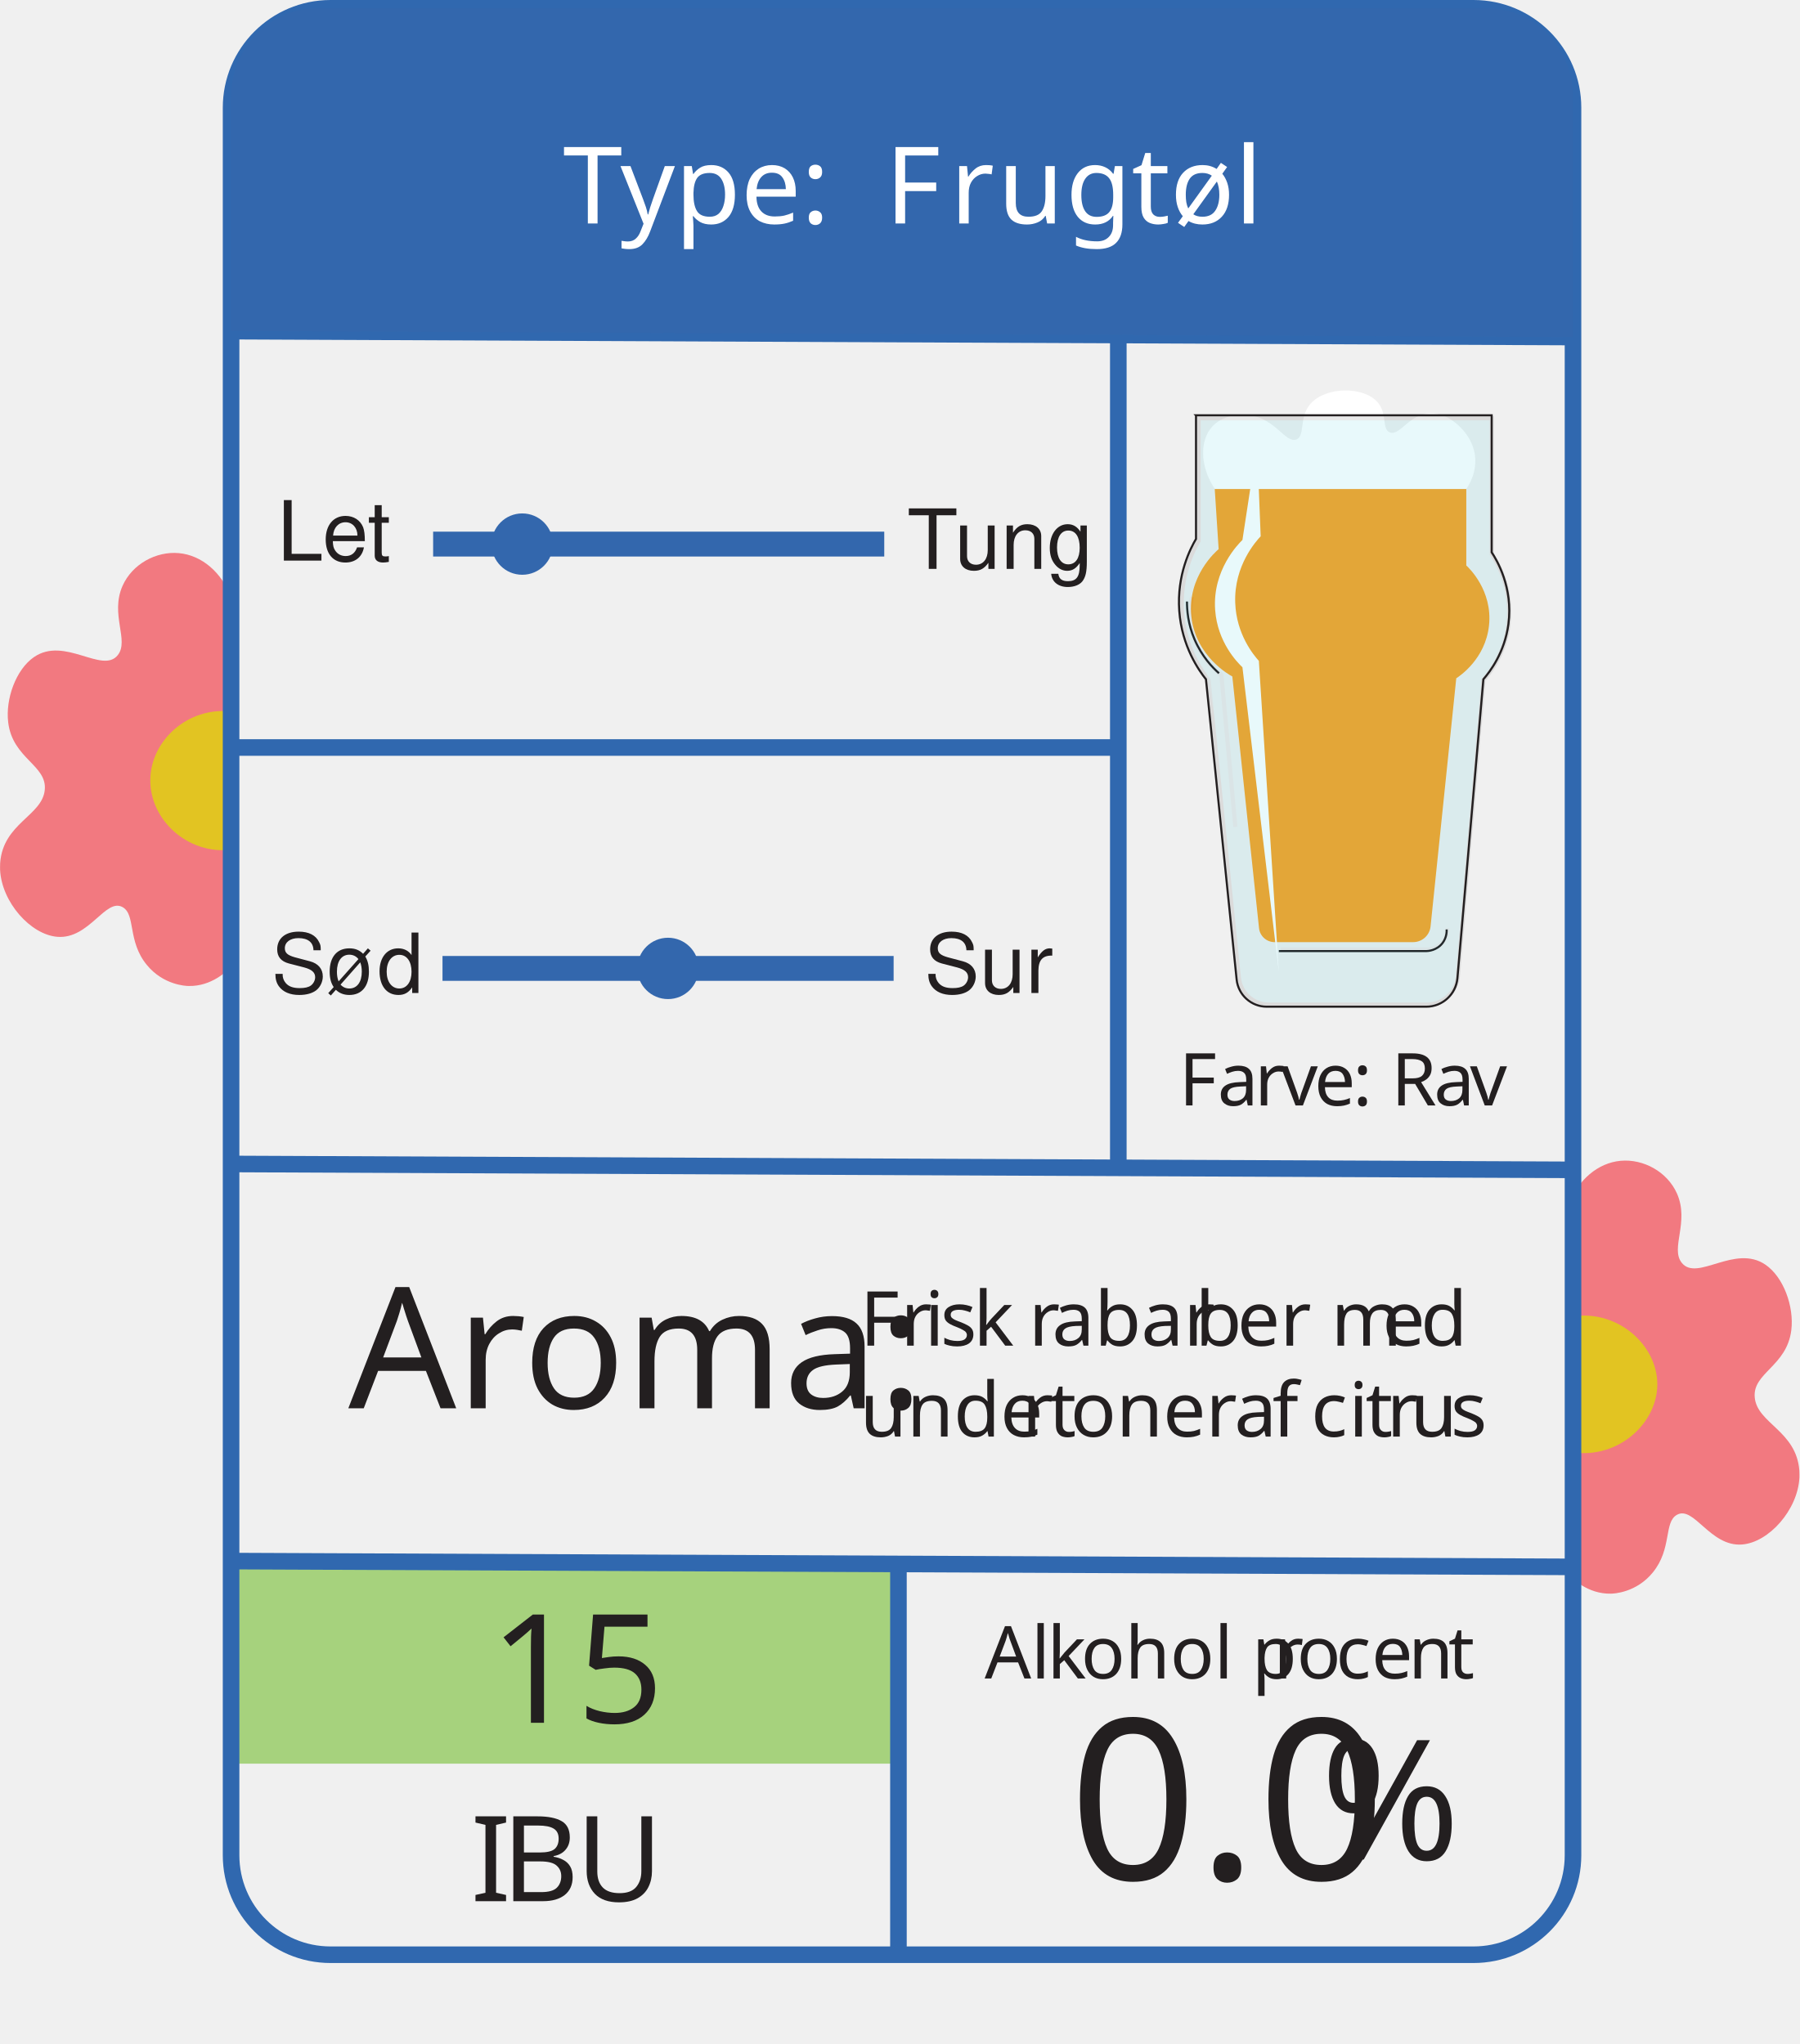
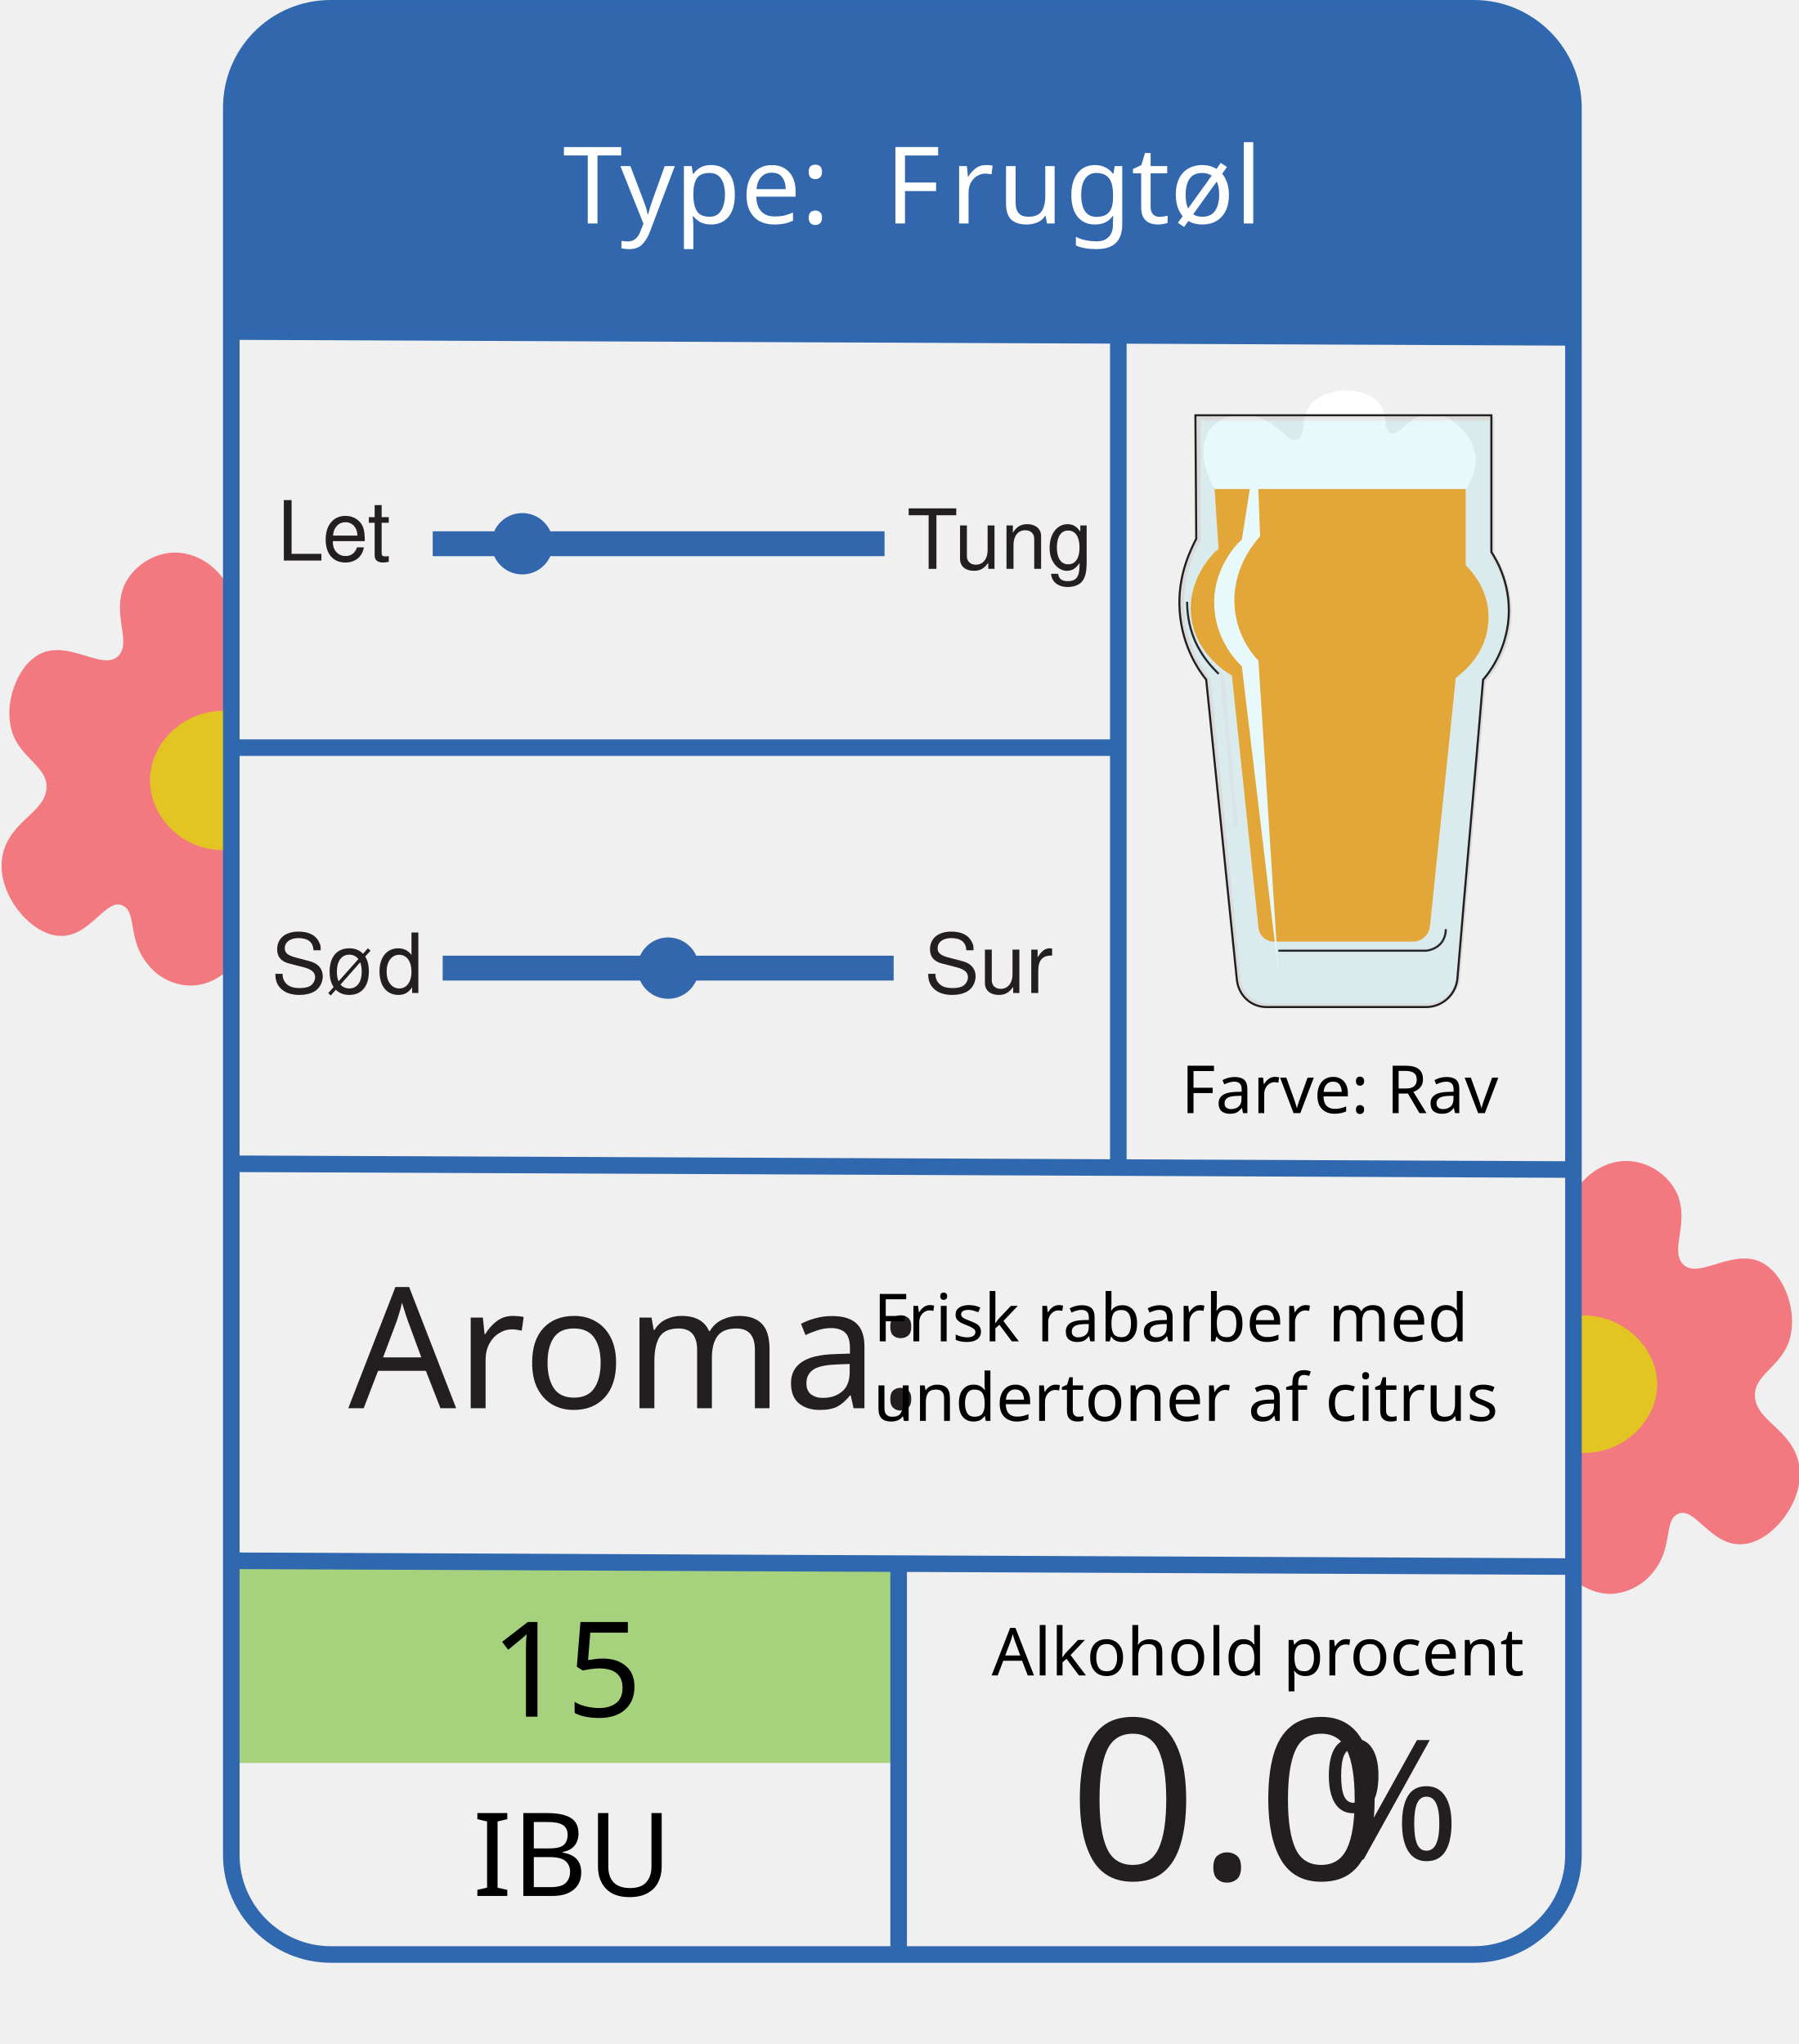
- <svg xmlns="http://www.w3.org/2000/svg" id="Layer_1" data-name="Layer 1" viewBox="0 0 217.04 246.59">
-   <defs>
-     <style>
-       .cls-1 {
-         font-size: 20.19px;
-         letter-spacing: 0em;
-       }
- 
-       .cls-1, .cls-2, .cls-3, .cls-4, .cls-5, .cls-6, .cls-7, .cls-8 {
-         fill: #231f20;
-       }
- 
-       .cls-1, .cls-6, .cls-8 {
-         font-family: GeorgiaBrush, 'Georgia Brush';
-       }
- 
-       .cls-9 {
-         letter-spacing: 0em;
-       }
- 
-       .cls-2 {
-         font-size: 9.14px;
-       }
- 
-       .cls-2, .cls-3, .cls-4, .cls-7 {
-         font-family: AcuminVariableConcept, 'Acumin Variable Concept';
-         font-variation-settings: 'wght' 194, 'wdth' 100, 'slnt' 0;
-       }
- 
-       .cls-10 {
-         letter-spacing: 0em;
-       }
- 
-       .cls-11 {
-         letter-spacing: .02em;
-       }
- 
-       .cls-12 {
-         letter-spacing: -.04em;
-       }
- 
-       .cls-13 {
-         stroke: #3367ad;
-         stroke-width: 3px;
-       }
- 
-       .cls-13, .cls-14, .cls-15, .cls-16, .cls-17 {
-         stroke-miterlimit: 10;
-       }
- 
-       .cls-13, .cls-16, .cls-17 {
-         fill: none;
-       }
- 
-       .cls-18 {
-         letter-spacing: 0em;
-       }
- 
-       .cls-19 {
-         letter-spacing: 0em;
-       }
- 
-       .cls-20 {
-         opacity: .1;
-       }
- 
-       .cls-21 {
-         letter-spacing: 0em;
-       }
- 
-       .cls-22 {
-         letter-spacing: 0em;
-       }
- 
-       .cls-23 {
-         letter-spacing: .03em;
-       }
- 
-       .cls-24 {
-         letter-spacing: 0em;
-       }
- 
-       .cls-25 {
-         letter-spacing: -.07em;
-       }
- 
-       .cls-26 {
-         letter-spacing: 0em;
-       }
- 
-       .cls-27 {
-         letter-spacing: -.01em;
-       }
- 
-       .cls-28 {
-         letter-spacing: -.01em;
-       }
- 
-       .cls-3 {
-         font-size: 8.79px;
-       }
- 
-       .cls-29 {
-         letter-spacing: .01em;
-       }
- 
-       .cls-4 {
-         font-size: 14.32px;
-       }
- 
-       .cls-30 {
-         letter-spacing: 0em;
-       }
- 
-       .cls-31 {
-         font-family: BrightwallPersonalUse, 'Brightwall Personal Use';
-         font-size: 12.91px;
-       }
- 
-       .cls-31, .cls-32 {
-         fill: #fff;
-       }
- 
-       .cls-33 {
-         letter-spacing: 0em;
-       }
- 
-       .cls-14, .cls-15 {
-         stroke-width: .5px;
-       }
- 
-       .cls-14, .cls-15, .cls-34, .cls-35 {
-         fill: #11bed3;
-       }
- 
-       .cls-14, .cls-15, .cls-17 {
-         stroke: #231f20;
-       }
- 
-       .cls-36 {
-         letter-spacing: 0em;
-       }
- 
-       .cls-37 {
-         letter-spacing: -.02em;
-       }
- 
-       .cls-38 {
-         letter-spacing: 0em;
-       }
- 
-       .cls-5 {
-         font-family: Helvetica, Helvetica;
-         font-size: 10px;
-       }
- 
-       .cls-39 {
-         letter-spacing: 0em;
-       }
- 
-       .cls-15 {
-         opacity: .4;
-       }
- 
-       .cls-16 {
-         stroke: #3068af;
-         stroke-width: 2px;
-       }
- 
-       .cls-40 {
-         letter-spacing: .04em;
-       }
- 
-       .cls-41 {
-         letter-spacing: .02em;
-       }
- 
-       .cls-42 {
-         letter-spacing: 0em;
-       }
- 
-       .cls-43 {
-         letter-spacing: -.01em;
-       }
- 
-       .cls-6 {
-         font-size: 27.06px;
-         letter-spacing: 0em;
-       }
- 
-       .cls-34 {
-         opacity: .6;
-       }
- 
-       .cls-34, .cls-44, .cls-35, .cls-45, .cls-46, .cls-47, .cls-32, .cls-48 {
-         stroke-width: 0px;
-       }
- 
-       .cls-49 {
-         letter-spacing: -.04em;
-       }
- 
-       .cls-50 {
-         letter-spacing: 0em;
-       }
- 
-       .cls-51 {
-         letter-spacing: .01em;
-       }
- 
-       .cls-44 {
-         fill: #faa327;
-       }
- 
-       .cls-45 {
-         fill: #e2c422;
-       }
- 
-       .cls-46 {
-         fill: #a6d27d;
-       }
- 
-       .cls-47 {
-         fill: #3367ad;
-       }
- 
-       .cls-48 {
-         fill: #f27980;
-       }
- 
-       .cls-52 {
-         letter-spacing: -.02em;
-       }
- 
-       .cls-53 {
-         letter-spacing: 0em;
-       }
- 
-       .cls-54 {
-         letter-spacing: 0em;
-       }
- 
-       .cls-7 {
-         font-size: 18.3px;
-         letter-spacing: 0em;
-       }
- 
-       .cls-55 {
-         letter-spacing: 0em;
-       }
- 
-       .cls-8 {
-         font-size: 20.4px;
-         letter-spacing: 0em;
-       }
- 
-       .cls-17 {
-         stroke-width: .25px;
-       }
-     </style>
-   </defs>
-   <path class="cls-48" d="m22.75,118.95c-.33,0-3.06-.11-5.05-2.55-2.35-2.87-1.31-6.06-2.91-6.96-2.05-1.16-4.01,3.87-7.85,3.58-3.23-.24-6.74-4.17-6.93-8.09,0-.18-.01-.47.01-.83.36-4.8,5.08-5.68,5.38-8.81.29-2.99-3.87-3.75-4.41-8.13-.35-2.85.94-6.4,3.11-7.89,3.69-2.54,8.25,2.08,10.1-.23,1.42-1.78-.95-4.9.58-8.36,1.17-2.64,4.06-4.2,6.8-3.95,2.74.25,5.16,2.31,6.29,5.34v44.56c-.44.47-2.32,2.38-5.12,2.32Z" />
-   <path class="cls-48" d="m194.29,192.26c.33,0,3.06-.11,5.05-2.55,2.35-2.87,1.31-6.06,2.91-6.96,2.05-1.16,4.01,3.87,7.85,3.58,3.23-.24,6.74-4.17,6.93-8.09,0-.18.01-.47-.01-.83-.36-4.8-5.08-5.68-5.38-8.81-.29-2.99,3.87-3.75,4.41-8.13.35-2.85-.94-6.4-3.11-7.89-3.69-2.54-8.25,2.08-10.1-.23-1.42-1.78.95-4.9-.58-8.36-1.17-2.64-4.06-4.2-6.8-3.95-2.74.25-5.16,2.31-6.29,5.34v44.56c.44.47,2.32,2.38,5.12,2.32Z" />
-   <path class="cls-45" d="m199.89,167c0,4.67-4.65,8.99-10.17,8.22v-16.42c5.51-.77,10.16,3.53,10.17,8.19Z" />
-   <path class="cls-45" d="m18.13,94.04c-.08,4.8,4.42,9.06,9.74,8.48v-16.69c-5.22-.57-9.67,3.5-9.74,8.2Z" />
-   <path class="cls-46" d="m108.36,188.33v24.44H27.87v-24.44h80.49Z" />
-   <rect class="cls-16" x="27.87" y="1" width="161.85" height="234.82" rx="12" ry="12" />
-   <line class="cls-16" x1="27.87" y1="39.95" x2="189.72" y2="40.66" />
-   <line class="cls-16" x1="27.87" y1="188.33" x2="189.72" y2="189.03" />
-   <line class="cls-16" x1="27.43" y1="140.42" x2="189.29" y2="141.13" />
-   <line class="cls-16" x1="134.88" y1="39.46" x2="134.88" y2="140.89" />
-   <line class="cls-16" x1="108.36" y1="188.33" x2="108.36" y2="235.82" />
-   <line class="cls-16" x1="27.87" y1="90.18" x2="134.88" y2="90.18" />
-   <text class="cls-4" transform="translate(56.77 229.36)">
-     <tspan class="cls-29" x="0" y="0">I</tspan>
-     <tspan class="cls-10" x="3.75" y="0">B</tspan>
-     <tspan class="cls-26" x="12.69" y="0">U</tspan>
+ <svg xmlns="http://www.w3.org/2000/svg" version="1.1" id="Layer_1" x="0px" y="0px" viewBox="0 0 217 246.6" style="enable-background:new 0 0 217 246.6;" xml:space="preserve">
+   <style type="text/css">
+ 	.st0{fill:#F27980;}
+ 	.st1{fill:#E2C422;}
+ 	.st2{fill:#A6D27D;}
+ 	.st3{fill:none;stroke:#3068AF;stroke-width:2;stroke-miterlimit:10;}
+ 	.st4{fill:#3367AD;}
+ 	.st5{fill:#FFFFFF;}
+ 	.st6{font-family:'BrightwallPersonalUse';}
+ 	.st7{font-size:12.91px;}
+ 	.st8{fill:#231F20;}
+ 	.st9{font-family:'GeorgiaBrush';}
+ 	.st10{font-size:27.06px;}
+ 	.st11{font-size:20.19px;}
+ 	.st12{fill:none;stroke:#231F20;stroke-width:0.25;stroke-miterlimit:10;}
+ 	.st13{fill:#FAA327;}
+ 	.st14{fill:none;stroke:#3367AD;stroke-width:3;stroke-miterlimit:10;}
+ 	.st15{font-family:'Helvetica';}
+ 	.st16{font-size:10px;}
+ 	.st17{opacity:0.1;}
+ 	.st18{fill:#11BED3;}
+ 	.st19{fill:#11BED3;stroke:#231F20;stroke-width:0.5;stroke-miterlimit:10;}
+ 	.st20{opacity:0.6;fill:#11BED3;enable-background:new    ;}
+ 	.st21{opacity:0.4;fill:#11BED3;stroke:#231F20;stroke-width:0.5;stroke-miterlimit:10;enable-background:new    ;}
+ 	.st22{font-size:20.4px;}
+ 	.st23{fill:none;}
+ 	.st24{font-family:'Helvetica-Light';}
+ 	.st25{font-size:8px;}
+ 	.st26{font-size:14px;}
+ 	.st27{font-size:16px;}
+ </style>
+   <path class="st0" d="M22.8,118.9c-0.3,0-3.1-0.1-5-2.6c-2.4-2.9-1.3-6.1-2.9-7c-2.1-1.2-4,3.9-7.8,3.6c-3.2-0.2-6.7-4.2-6.9-8.1  c0-0.2,0-0.5,0-0.8c0.4-4.8,5.1-5.7,5.4-8.8c0.3-3-3.9-3.8-4.4-8.1c-0.4-2.8,0.9-6.4,3.1-7.9c3.7-2.5,8.2,2.1,10.1-0.2  c1.4-1.8-0.9-4.9,0.6-8.4c1.2-2.6,4.1-4.2,6.8-3.9s5.2,2.3,6.3,5.3v44.6C27.4,117.1,25.6,119,22.8,118.9z" />
+   <path class="st0" d="M194.3,192.3c0.3,0,3.1-0.1,5.1-2.6c2.4-2.9,1.3-6.1,2.9-7c2.1-1.2,4,3.9,7.9,3.6c3.2-0.2,6.7-4.2,6.9-8.1  c0-0.2,0-0.5,0-0.8c-0.4-4.8-5.1-5.7-5.4-8.8c-0.3-3,3.9-3.8,4.4-8.1c0.4-2.9-0.9-6.4-3.1-7.9c-3.7-2.5-8.2,2.1-10.1-0.2  c-1.4-1.8,0.9-4.9-0.6-8.4c-1.2-2.6-4.1-4.2-6.8-3.9s-5.2,2.3-6.3,5.3v44.6C189.6,190.4,191.5,192.3,194.3,192.3z" />
+   <path class="st1" d="M199.9,167c0,4.7-4.6,9-10.2,8.2v-16.4C195.2,158,199.9,162.3,199.9,167L199.9,167z" />
+   <path class="st1" d="M18.1,94c-0.1,4.8,4.4,9.1,9.7,8.5V85.8C22.6,85.3,18.2,89.3,18.1,94L18.1,94z" />
+   <path class="st2" d="M108.4,188.3v24.4H27.9v-24.4H108.4z" />
+   <path class="st3" d="M39.9,1h137.9c6.6,0,12,5.4,12,12v210.8c0,6.6-5.4,12-12,12H39.9c-6.6,0-12-5.4-12-12V13  C27.9,6.4,33.2,1,39.9,1z" />
+   <line class="st3" x1="27.9" y1="40" x2="189.7" y2="40.7" />
+   <line class="st3" x1="27.9" y1="188.3" x2="189.7" y2="189" />
+   <line class="st3" x1="27.4" y1="140.4" x2="189.3" y2="141.1" />
+   <line class="st3" x1="134.9" y1="39.5" x2="134.9" y2="140.9" />
+   <line class="st3" x1="108.4" y1="188.3" x2="108.4" y2="235.8" />
+   <line class="st3" x1="27.9" y1="90.2" x2="134.9" y2="90.2" />
+   <path class="st4" d="M189.7,40.7c-53.9-0.2-107.9-0.5-161.9-0.7V11.7C27.9,5.8,32.5,1,38.2,1h141.1c5.7,0,10.4,4.8,10.4,10.7V40.7z" />
+   <text transform="matrix(1 0 0 1 67.9 26.96)" class="st5 st6 st7">Type: </text>
+   <text transform="matrix(1 0 0 1 106.76 26.96)" class="st5 st6 st7">F</text>
+   <text transform="matrix(1 0 0 1 114.6 26.96)" class="st5 st6 st7">r</text>
+   <text transform="matrix(1 0 0 1 120.34 26.96)" class="st5 st6 st7">u</text>
+   <text transform="matrix(1 0 0 1 128.53 26.96)" class="st5 st6 st7">gtøl</text>
+   <text transform="matrix(1 0 0 1 128.93 226.76)" class="st8 st9 st10">0.0</text>
+   <text transform="matrix(1 0 0 1 159.31 224.34)" class="st8 st9 st11">%</text>
+   <g>
+     <path class="st5" d="M176.9,59h-30.3c-1.8-2.7-1.9-5.9-0.3-7.6c1.2-1.2,3.1-1.6,4.6-1.3c3.1,0.5,4.3,3.4,5.6,2.9   c1.1-0.4,0.3-2.7,1.7-4.3c1.9-2.1,6.4-2.1,8.1-0.1c1.2,1.4,0.5,3.2,1.4,3.6c1.2,0.5,2.4-2.3,4.9-2.3c1.9,0,3.6,1.5,4.5,2.8   c0.7,1,0.8,2,0.9,2.2C178.2,56.9,177.1,58.6,176.9,59L176.9,59z" />
+     <path class="st12" d="M144.2,50.1h35.7v16.5c0.6,0.9,2.6,4.2,2,8.7c-0.5,3.5-2.2,5.8-3,6.7c-1,12-2.1,24-3.1,36.1   c-0.2,1.9-1.8,3.4-3.8,3.4h-19.2c-1.9,0-3.4-1.4-3.6-3.3l-3.7-36.2c-0.8-1-2.9-3.9-3.2-8.3c-0.3-4.3,1.4-7.5,2-8.7L144.2,50.1   L144.2,50.1z" />
+     <path class="st13" d="M146.5,59h30.3v9.2c0.3,0.3,3.2,3,2.7,7.2c-0.4,4-3.6,6.1-3.9,6.4c-1,10-2.1,20-3.1,29.9   c-0.1,1.1-1,1.9-2.1,1.9h-16.7c-1,0-1.8-0.7-1.9-1.7l-3.2-30.4c-0.3-0.2-4.4-2.4-4.9-7.2c-0.5-4.8,3-7.9,3.3-8.1   C146.8,63.8,146.7,61.4,146.5,59L146.5,59z" />
+     <path class="st5" d="M151.6,53.6l0.4,11.1c-0.5,0.6-3.2,3.5-3.1,8c0.1,3.8,2.2,6.3,2.9,7c0.8,12.5,1.6,25,2.4,37.5l-4.4-36.8   c-0.6-0.6-3-3-3.3-6.9c-0.4-4.8,2.8-8,3.3-8.4C150.4,61.3,151,57.5,151.6,53.6z" />
+     <path class="st12" d="M143.2,72.6c0,1,0.1,2.7,0.9,4.6c0.9,2.1,2.2,3.4,2.9,4.1" />
+     <path class="st12" d="M154.2,114.7H172c0.1,0,1.2-0.1,1.9-1c0.5-0.7,0.5-1.4,0.5-1.6" />
+   </g>
+   <line class="st14" x1="53.4" y1="116.8" x2="107.8" y2="116.8" />
+   <circle class="st4" cx="80.6" cy="116.8" r="3.7" />
+   <line class="st14" x1="52.2" y1="65.6" x2="106.7" y2="65.6" />
+   <circle class="st4" cx="63" cy="65.6" r="3.7" />
+   <text transform="matrix(1 0 0 1 33.44 67.63)" class="st8 st15 st16">Let</text>
+   <g class="st17">
+     <path class="st18" d="M176.9,59.3h-30.1c-1.8-2.7-1.8-5.8-0.3-7.5c1.1-1.2,3.1-1.5,4.5-1.3c3,0.5,4.3,3.4,5.5,2.9   c0.4-0.2,0.9-0.8,1-2.9h9.4c0,0.8,0.2,1.8,0.8,2c1.1,0.5,2.4-2.2,4.9-2.3c1.9,0,3.6,1.4,4.4,2.7c0.7,1,0.8,1.9,0.9,2.2   C178.3,57.2,177.2,58.9,176.9,59.3L176.9,59.3z" />
+     <path class="st19" d="M144.6,50.5h35.4v16.4c0.6,0.9,2.6,4.2,2,8.6c-0.4,3.4-2.2,5.7-3,6.6c-1,11.9-2.1,23.8-3.1,35.8   c-0.2,1.9-1.8,3.4-3.7,3.4H153c-1.9,0-3.4-1.4-3.6-3.2L145.8,82c-0.8-1-2.9-3.9-3.2-8.2c-0.3-4.3,1.3-7.5,2-8.6L144.6,50.5   L144.6,50.5z" />
+     <path class="st18" d="M146.8,59.3h30.1v9.1c0.3,0.3,3.2,3,2.7,7.2c-0.4,4-3.5,6.1-3.9,6.3c-1,9.9-2.1,19.8-3.1,29.7   c-0.1,1.1-1,1.9-2.1,1.9H154c-1,0-1.8-0.7-1.9-1.7l-3.2-30.1c-0.5-0.3-3.9-2.8-4.4-7.4c-0.4-4.5,2.3-7.4,2.8-7.9   C147.1,64.1,147,61.7,146.8,59.3L146.8,59.3z" />
+     <path class="st20" d="M151.9,54l0.4,11c-0.5,0.6-3.2,3.5-3.1,7.9c0.1,3.8,2.2,6.3,2.8,7c0.8,12.4,1.6,24.8,2.4,37.2l-4.4-36.5   c-0.6-0.6-3-3-3.3-6.9c-0.4-4.8,2.8-7.9,3.3-8.4C150.7,61.6,151.3,57.7,151.9,54L151.9,54z" />
+     <path class="st21" d="M143.8,72c-0.2,0.8-0.5,2.8,0.4,5.2c0.9,2.4,2.5,3.7,3.2,4.2c0.6,6.1,1.1,12.2,1.7,18.3" />
+     <path class="st21" d="M154.5,114.6h17.6c0.1,0,1.2-0.1,1.9-1c0.5-0.7,0.5-1.4,0.5-1.6" />
+     <path class="st18" d="M163.6,59.3h13.5v9.1c0.3,0.3,3.2,3,2.7,7.2c-0.4,4-3.5,6.1-3.9,6.3c-1,9.9-2.1,19.8-3.1,29.7   c-0.1,1.1-1,1.9-2.1,1.9h-6.2c2.1-16.9,1.3-26.3,0-31.7c-0.2-1.1-1.1-4.3-1.4-8.8C162.6,67.2,163.1,62.4,163.6,59.3L163.6,59.3z" />
+   </g>
+   <text transform="matrix(1 0 0 1 42.01 169.9)" class="st8 st9 st22">Aroma:</text>
+   <text transform="matrix(1 0 0 1 109.41 68.63)" class="st8 st15 st16">T</text>
+   <text transform="matrix(1 0 0 1 115.15 68.63)" class="st8 st15 st16">ung</text>
+   <text transform="matrix(1 0 0 1 32.73 119.8)" class="st8 st15 st16">Sød</text>
+   <text transform="matrix(1 0 0 1 111.48 119.8)" class="st8 st15 st16">Sur</text>
+   <rect x="105.3" y="156.1" class="st23" width="74.3" height="32.3" />
+   <text transform="matrix(1 0 0 1 105.3434 161.828)">
+     <tspan x="0" y="0" class="st24 st25">Frisk rabarber med </tspan>
+     <tspan x="0" y="9.6" class="st24 st25">undertoner af citrus</tspan>
  </text>
-   <text class="cls-7" transform="translate(59.11 207.84)">
-     <tspan x="0" y="0">15</tspan>
-   </text>
-   <text class="cls-3" transform="translate(142.19 133.36)">
-     <tspan class="cls-37" x="0" y="0">F</tspan>
-     <tspan class="cls-50" x="4.65" y="0">a</tspan>
-     <tspan class="cls-40" x="9.13" y="0">r</tspan>
-     <tspan class="cls-21" x="12.28" y="0">v</tspan>
-     <tspan class="cls-11" x="16.33" y="0">e</tspan>
-     <tspan class="cls-21" x="20.96" y="0">: R</tspan>
-     <tspan class="cls-27" x="30.74" y="0">a</tspan>
-     <tspan class="cls-21" x="35.1" y="0">v</tspan>
-   </text>
-   <path class="cls-47" d="m189.72,40.66c-53.95-.24-107.9-.49-161.85-.73V11.67c0-5.87,4.66-10.67,10.36-10.67h141.13c5.7,0,10.36,4.8,10.36,10.67v28.99Z" />
-   <text class="cls-31" transform="translate(67.9 26.96)">
-     <tspan class="cls-54" x="0" y="0">Type: </tspan>
-     <tspan class="cls-25" x="38.86" y="0">F</tspan>
-     <tspan class="cls-41" x="46.7" y="0">r</tspan>
-     <tspan class="cls-49" x="52.44" y="0">u</tspan>
-     <tspan class="cls-38" x="60.63" y="0">gtøl</tspan>
-   </text>
-   <text class="cls-6" transform="translate(128.93 226.76)">
-     <tspan x="0" y="0">0.0</tspan>
-   </text>
-   <text class="cls-1" transform="translate(159.31 224.34)">
-     <tspan x="0" y="0">%</tspan>
-   </text>
-   <g>
-     <path class="cls-32" d="m176.85,59h-30.32c-1.84-2.74-1.85-5.89-.29-7.57,1.16-1.25,3.1-1.56,4.56-1.33,3.09.48,4.27,3.41,5.55,2.92,1.12-.43.26-2.68,1.73-4.33,1.86-2.08,6.42-2.1,8.09-.14,1.18,1.38.47,3.2,1.44,3.61,1.21.51,2.37-2.26,4.91-2.31,1.9-.04,3.63,1.45,4.48,2.75.67,1.01.83,1.95.87,2.17.35,2.14-.73,3.8-1.04,4.24Z" />
-     <path class="cls-17" d="m144.24,50.1h35.67v16.53c.58.88,2.61,4.2,2.02,8.67-.46,3.46-2.25,5.76-3.02,6.65-1.04,12.02-2.08,24.04-3.13,36.05-.17,1.95-1.8,3.45-3.76,3.45h-19.24c-1.87,0-3.44-1.42-3.63-3.28l-3.7-36.22c-.82-1.03-2.91-3.94-3.22-8.26-.31-4.34,1.35-7.53,2.02-8.67v-14.91Z" />
-     <path class="cls-44" d="m146.53,59h30.32v9.22c.32.29,3.19,3.03,2.74,7.24-.43,4.04-3.55,6.11-3.95,6.37-1.03,9.98-2.06,19.96-3.1,29.94-.11,1.07-1.02,1.89-2.1,1.89h-16.71c-.97,0-1.78-.73-1.88-1.69l-3.22-30.36c-.32-.17-4.42-2.4-4.94-7.24-.52-4.84,3.01-7.89,3.29-8.12-.16-2.41-.31-4.83-.47-7.24Z" />
-     <path class="cls-32" d="m151.61,53.62l.44,11.08c-.52.55-3.23,3.51-3.07,8.01.13,3.83,2.24,6.34,2.85,7.02.8,12.51,1.61,25.02,2.41,37.54l-4.39-36.77c-.61-.58-3.01-3.01-3.29-6.91-.35-4.83,2.83-8,3.29-8.45.59-3.84,1.17-7.68,1.76-11.52Z" />
-     <path class="cls-17" d="m143.16,72.57c0,.99.1,2.68.92,4.58.89,2.08,2.18,3.4,2.94,4.07" />
-     <path class="cls-17" d="m154.24,114.74h17.8c.15,0,1.25-.05,1.95-.98.51-.68.5-1.41.49-1.63" />
-   </g>
-   <line class="cls-13" x1="53.37" y1="116.83" x2="107.78" y2="116.83" />
-   <circle class="cls-47" cx="80.57" cy="116.83" r="3.7" />
-   <line class="cls-13" x1="52.24" y1="65.64" x2="106.65" y2="65.64" />
-   <circle class="cls-47" cx="62.99" cy="65.64" r="3.7" />
-   <text class="cls-5" transform="translate(33.44 67.63)">
-     <tspan x="0" y="0">Let</tspan>
-   </text>
-   <g class="cls-20">
-     <path class="cls-35" d="m176.89,59.28h-30.06c-1.82-2.72-1.83-5.84-.29-7.5,1.15-1.24,3.07-1.55,4.52-1.32,3.01.47,4.28,3.38,5.51,2.89.44-.17.91-.79.96-2.89h9.44c.03.81.18,1.77.77,2.04,1.14.51,2.41-2.24,4.87-2.29,1.88-.04,3.6,1.44,4.44,2.72.66,1,.82,1.93.86,2.15.34,2.12-.72,3.77-1.03,4.21Z" />
-     <path class="cls-14" d="m144.56,50.46h35.37v16.39c.58.88,2.58,4.17,2,8.59-.45,3.43-2.23,5.71-3,6.59-1.03,11.92-2.07,23.83-3.1,35.75-.17,1.93-1.79,3.42-3.73,3.42h-19.08c-1.86,0-3.41-1.41-3.6-3.25l-3.66-35.92c-.81-1.02-2.89-3.91-3.2-8.19-.31-4.31,1.34-7.47,2-8.59v-14.79Z" />
-     <path class="cls-35" d="m146.83,59.28h30.06v9.14c.31.29,3.16,3.01,2.72,7.18-.42,4.01-3.52,6.06-3.92,6.31-1.02,9.89-2.05,19.79-3.07,29.69-.11,1.06-1.01,1.87-2.08,1.87h-16.56c-.96,0-1.76-.72-1.86-1.67l-3.2-30.1c-.47-.32-3.94-2.75-4.38-7.36-.42-4.46,2.33-7.44,2.75-7.87-.15-2.39-.31-4.79-.46-7.18Z" />
-     <path class="cls-34" d="m151.86,53.95l.44,10.99c-.52.55-3.2,3.48-3.05,7.94.13,3.8,2.22,6.29,2.83,6.96.8,12.41,1.6,24.81,2.39,37.22l-4.35-36.46c-.61-.58-2.99-2.99-3.26-6.86-.35-4.79,2.81-7.94,3.26-8.38.58-3.81,1.16-7.62,1.74-11.43Z" />
-     <path class="cls-15" d="m143.77,72.01c-.17.8-.51,2.84.37,5.21.89,2.38,2.51,3.71,3.17,4.19.56,6.12,1.12,12.24,1.69,18.35" />
-     <path class="cls-15" d="m154.48,114.55h17.65c.15,0,1.24-.05,1.94-.97.51-.67.5-1.4.48-1.61" />
-     <path class="cls-35" d="m163.58,59.28h13.51v9.14c.31.29,3.16,3.01,2.72,7.18-.42,4.01-3.52,6.06-3.92,6.31-1.02,9.89-2.05,19.79-3.07,29.69-.11,1.06-1.01,1.87-2.08,1.87h-6.21c2.09-16.94,1.28-26.27,0-31.74-.25-1.07-1.05-4.29-1.43-8.75-.49-5.77,0-10.56.48-13.7Z" />
-   </g>
-   <text class="cls-3" transform="translate(118.76 202.49)">
-     <tspan class="cls-21" x="0" y="0">Al</tspan>
-     <tspan class="cls-53" x="7.55" y="0">k</tspan>
-     <tspan class="cls-50" x="11.62" y="0">ohol p</tspan>
-     <tspan class="cls-30" x="34.85" y="0">r</tspan>
-     <tspan class="cls-22" x="37.64" y="0">o</tspan>
-     <tspan class="cls-33" x="42.36" y="0">c</tspan>
-     <tspan class="cls-21" x="46.67" y="0">e</tspan>
-     <tspan class="cls-39" x="51.1" y="0">n</tspan>
-     <tspan class="cls-21" x="55.91" y="0">t</tspan>
-   </text>
-   <text class="cls-8" transform="translate(42.01 169.9)">
-     <tspan x="0" y="0">Aroma:</tspan>
-   </text>
-   <text class="cls-2" transform="translate(103.73 162.34)">
-     <tspan class="cls-28" x="0" y="0">F</tspan>
-     <tspan class="cls-42" x="4.9" y="0">r</tspan>
-     <tspan class="cls-18" x="7.79" y="0">i</tspan>
-     <tspan class="cls-42" x="9.7" y="0">s</tspan>
-     <tspan x="13.68" y="0">k </tspan>
-     <tspan class="cls-52" x="20.34" y="0">r</tspan>
-     <tspan x="23.15" y="0">abar</tspan>
-     <tspan class="cls-9" x="40.42" y="0">b</tspan>
-     <tspan x="45.5" y="0">er m</tspan>
-     <tspan class="cls-55" x="63" y="0">e</tspan>
-     <tspan x="67.63" y="0">d </tspan>
-     <tspan x="0" y="10.97">unde</tspan>
-     <tspan class="cls-23" x="19.54" y="10.97">r</tspan>
-     <tspan class="cls-19" x="22.78" y="10.97">t</tspan>
-     <tspan x="25.37" y="10.97">oner </tspan>
-     <tspan class="cls-18" x="45.13" y="10.97">a</tspan>
-     <tspan x="49.73" y="10.97">f </tspan>
-     <tspan class="cls-51" x="54.4" y="10.97">c</tspan>
-     <tspan class="cls-36" x="58.94" y="10.97">i</tspan>
-     <tspan class="cls-24" x="60.96" y="10.97">t</tspan>
-     <tspan class="cls-43" x="63.52" y="10.97">r</tspan>
-     <tspan class="cls-19" x="66.38" y="10.97">u</tspan>
-     <tspan x="71.24" y="10.97">s</tspan>
-   </text>
-   <text class="cls-5" transform="translate(109.41 68.63)">
-     <tspan class="cls-12" x="0" y="0">T</tspan>
-     <tspan x="5.74" y="0">ung</tspan>
-   </text>
-   <text class="cls-5" transform="translate(32.73 119.8)">
-     <tspan x="0" y="0">Sød</tspan>
-   </text>
-   <text class="cls-5" transform="translate(111.48 119.8)">
-     <tspan x="0" y="0">Sur</tspan>
-   </text>
+   <rect x="142.5" y="128.5" class="st23" width="40.9" height="10.3" />
+   <text transform="matrix(1 0 0 1 142.4691 134.294)" class="st24 st25">Farve: Rav</text>
+   <rect x="119.6" y="196.4" class="st23" width="63.6" height="13.7" />
+   <text transform="matrix(1 0 0 1 119.6172 202.131)" class="st24 st25">Alkohold procent</text>
+   <rect x="57" y="218.7" class="st23" width="30.1" height="12.2" />
+   <text transform="matrix(1 0 0 1 57.0209 228.7387)" class="st24 st26">IBU</text>
+   <rect x="59.1" y="195.6" class="st23" width="30.1" height="12.2" />
+   <text transform="matrix(1 0 0 1 59.1463 207.1138)" class="st24 st27">15</text>
</svg>
